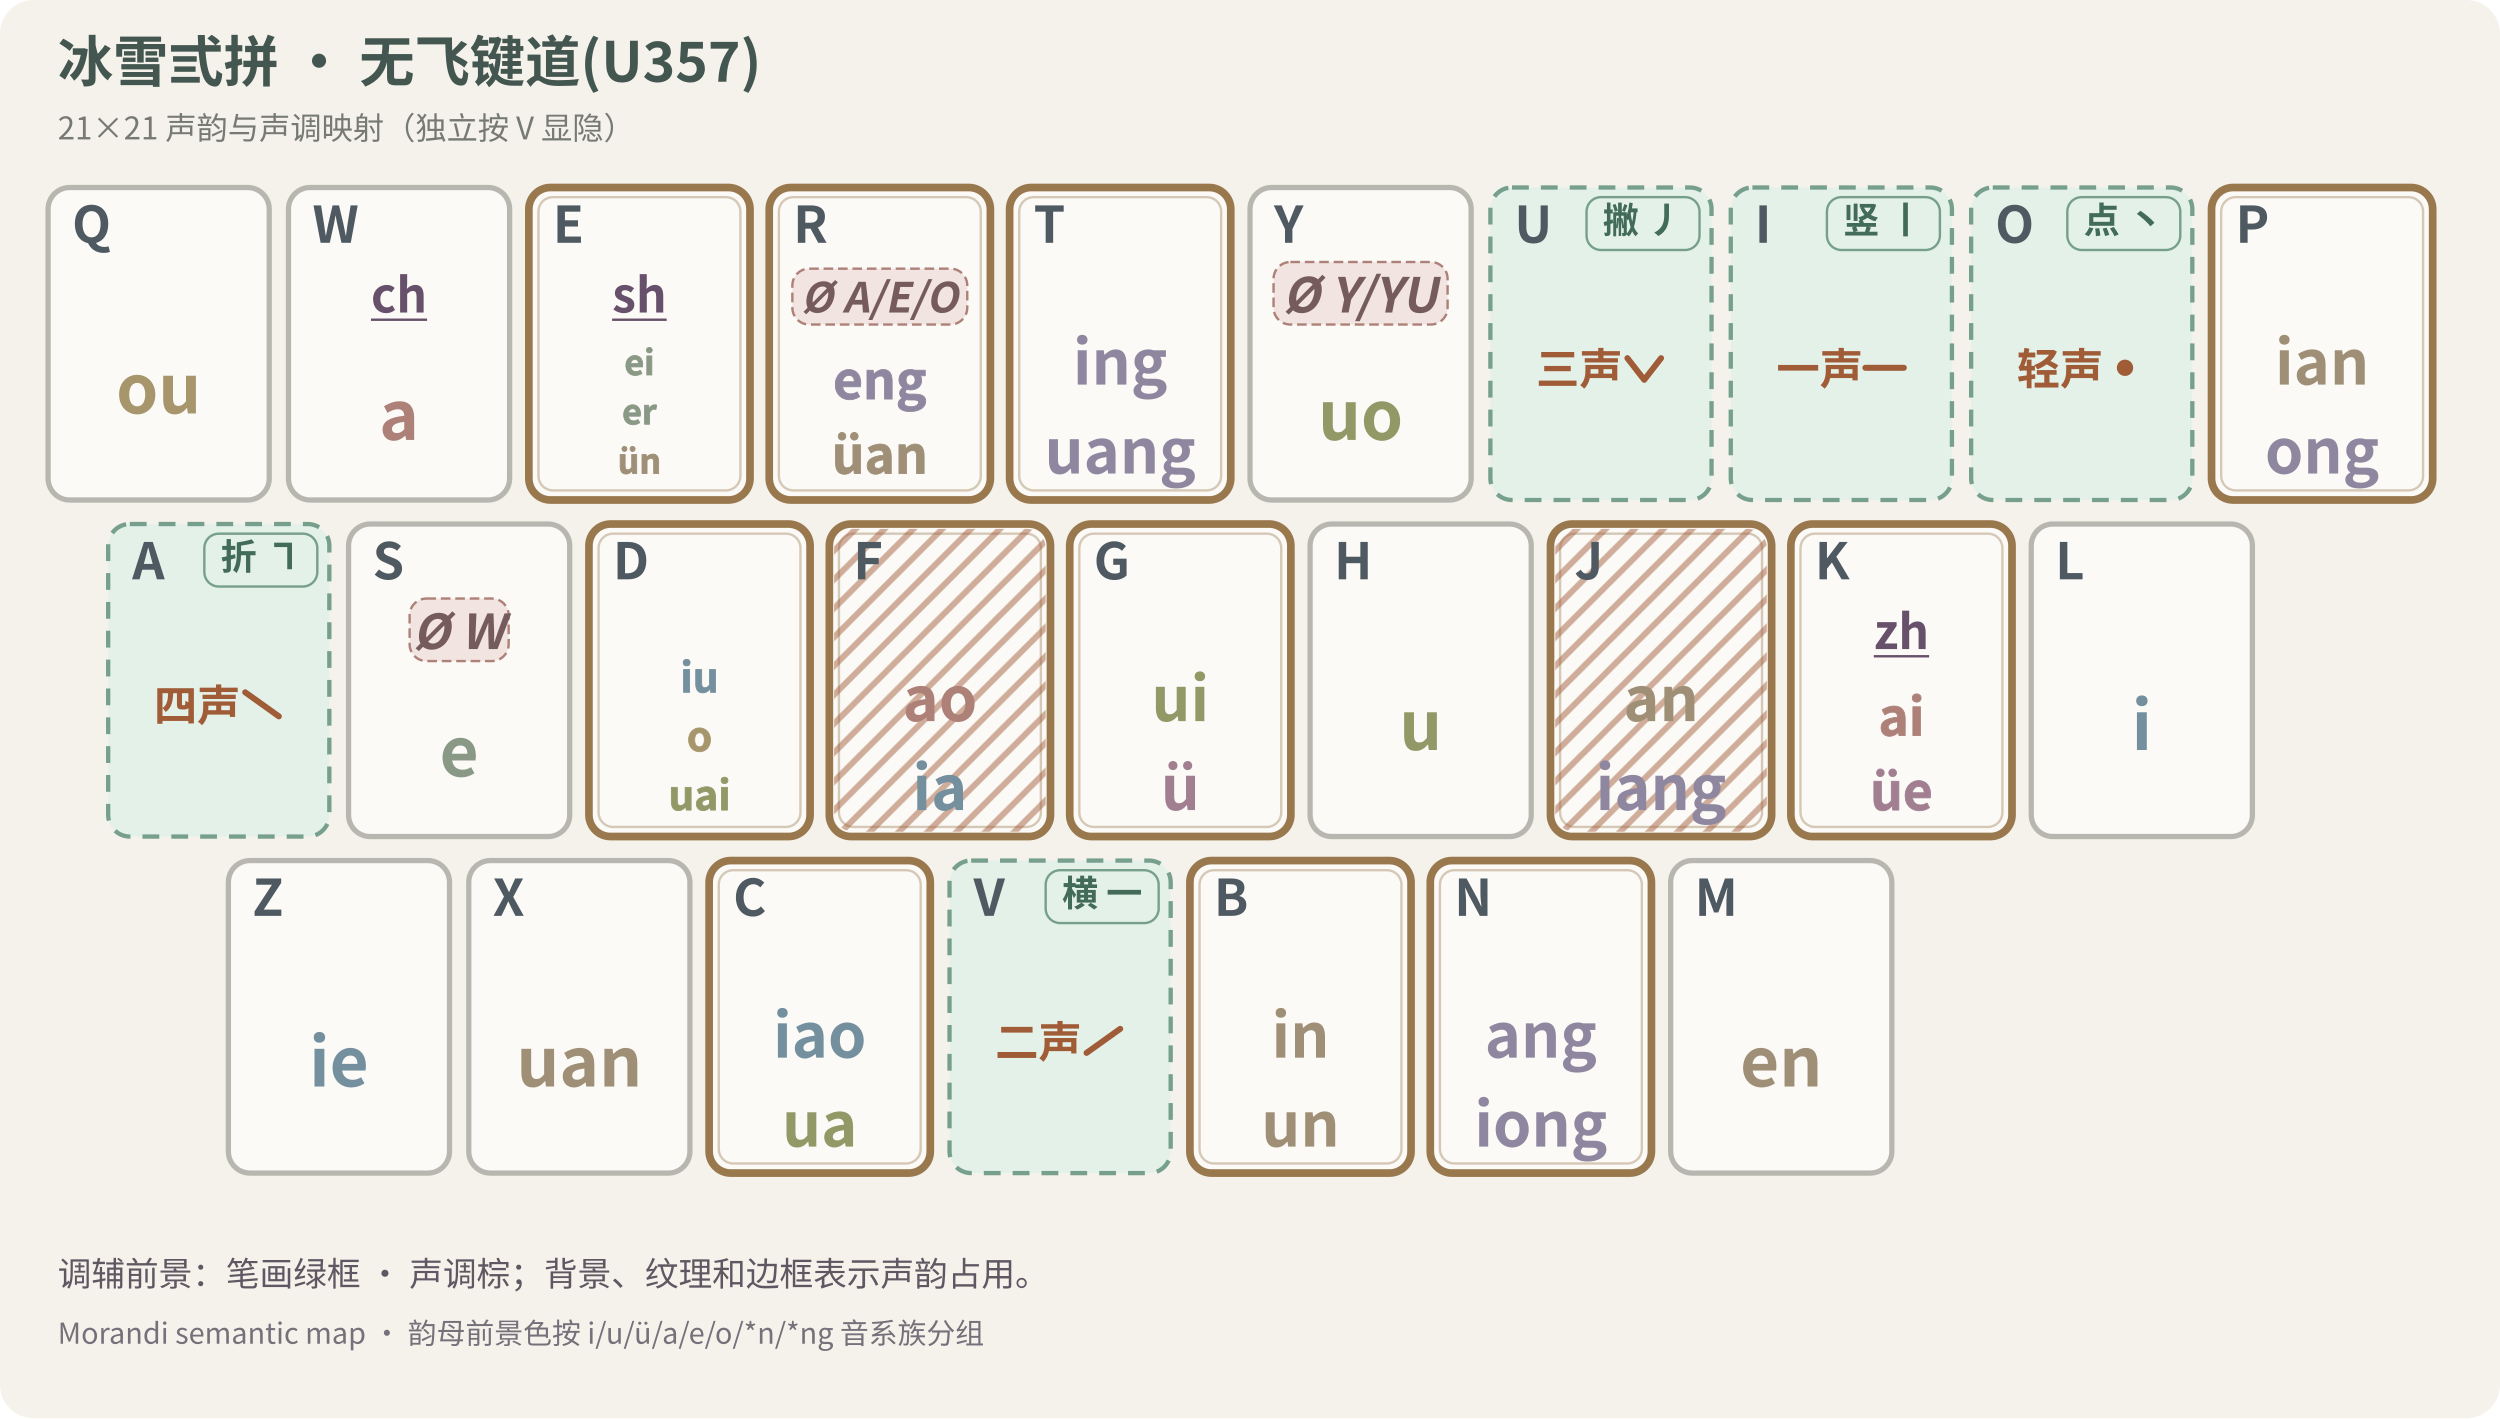
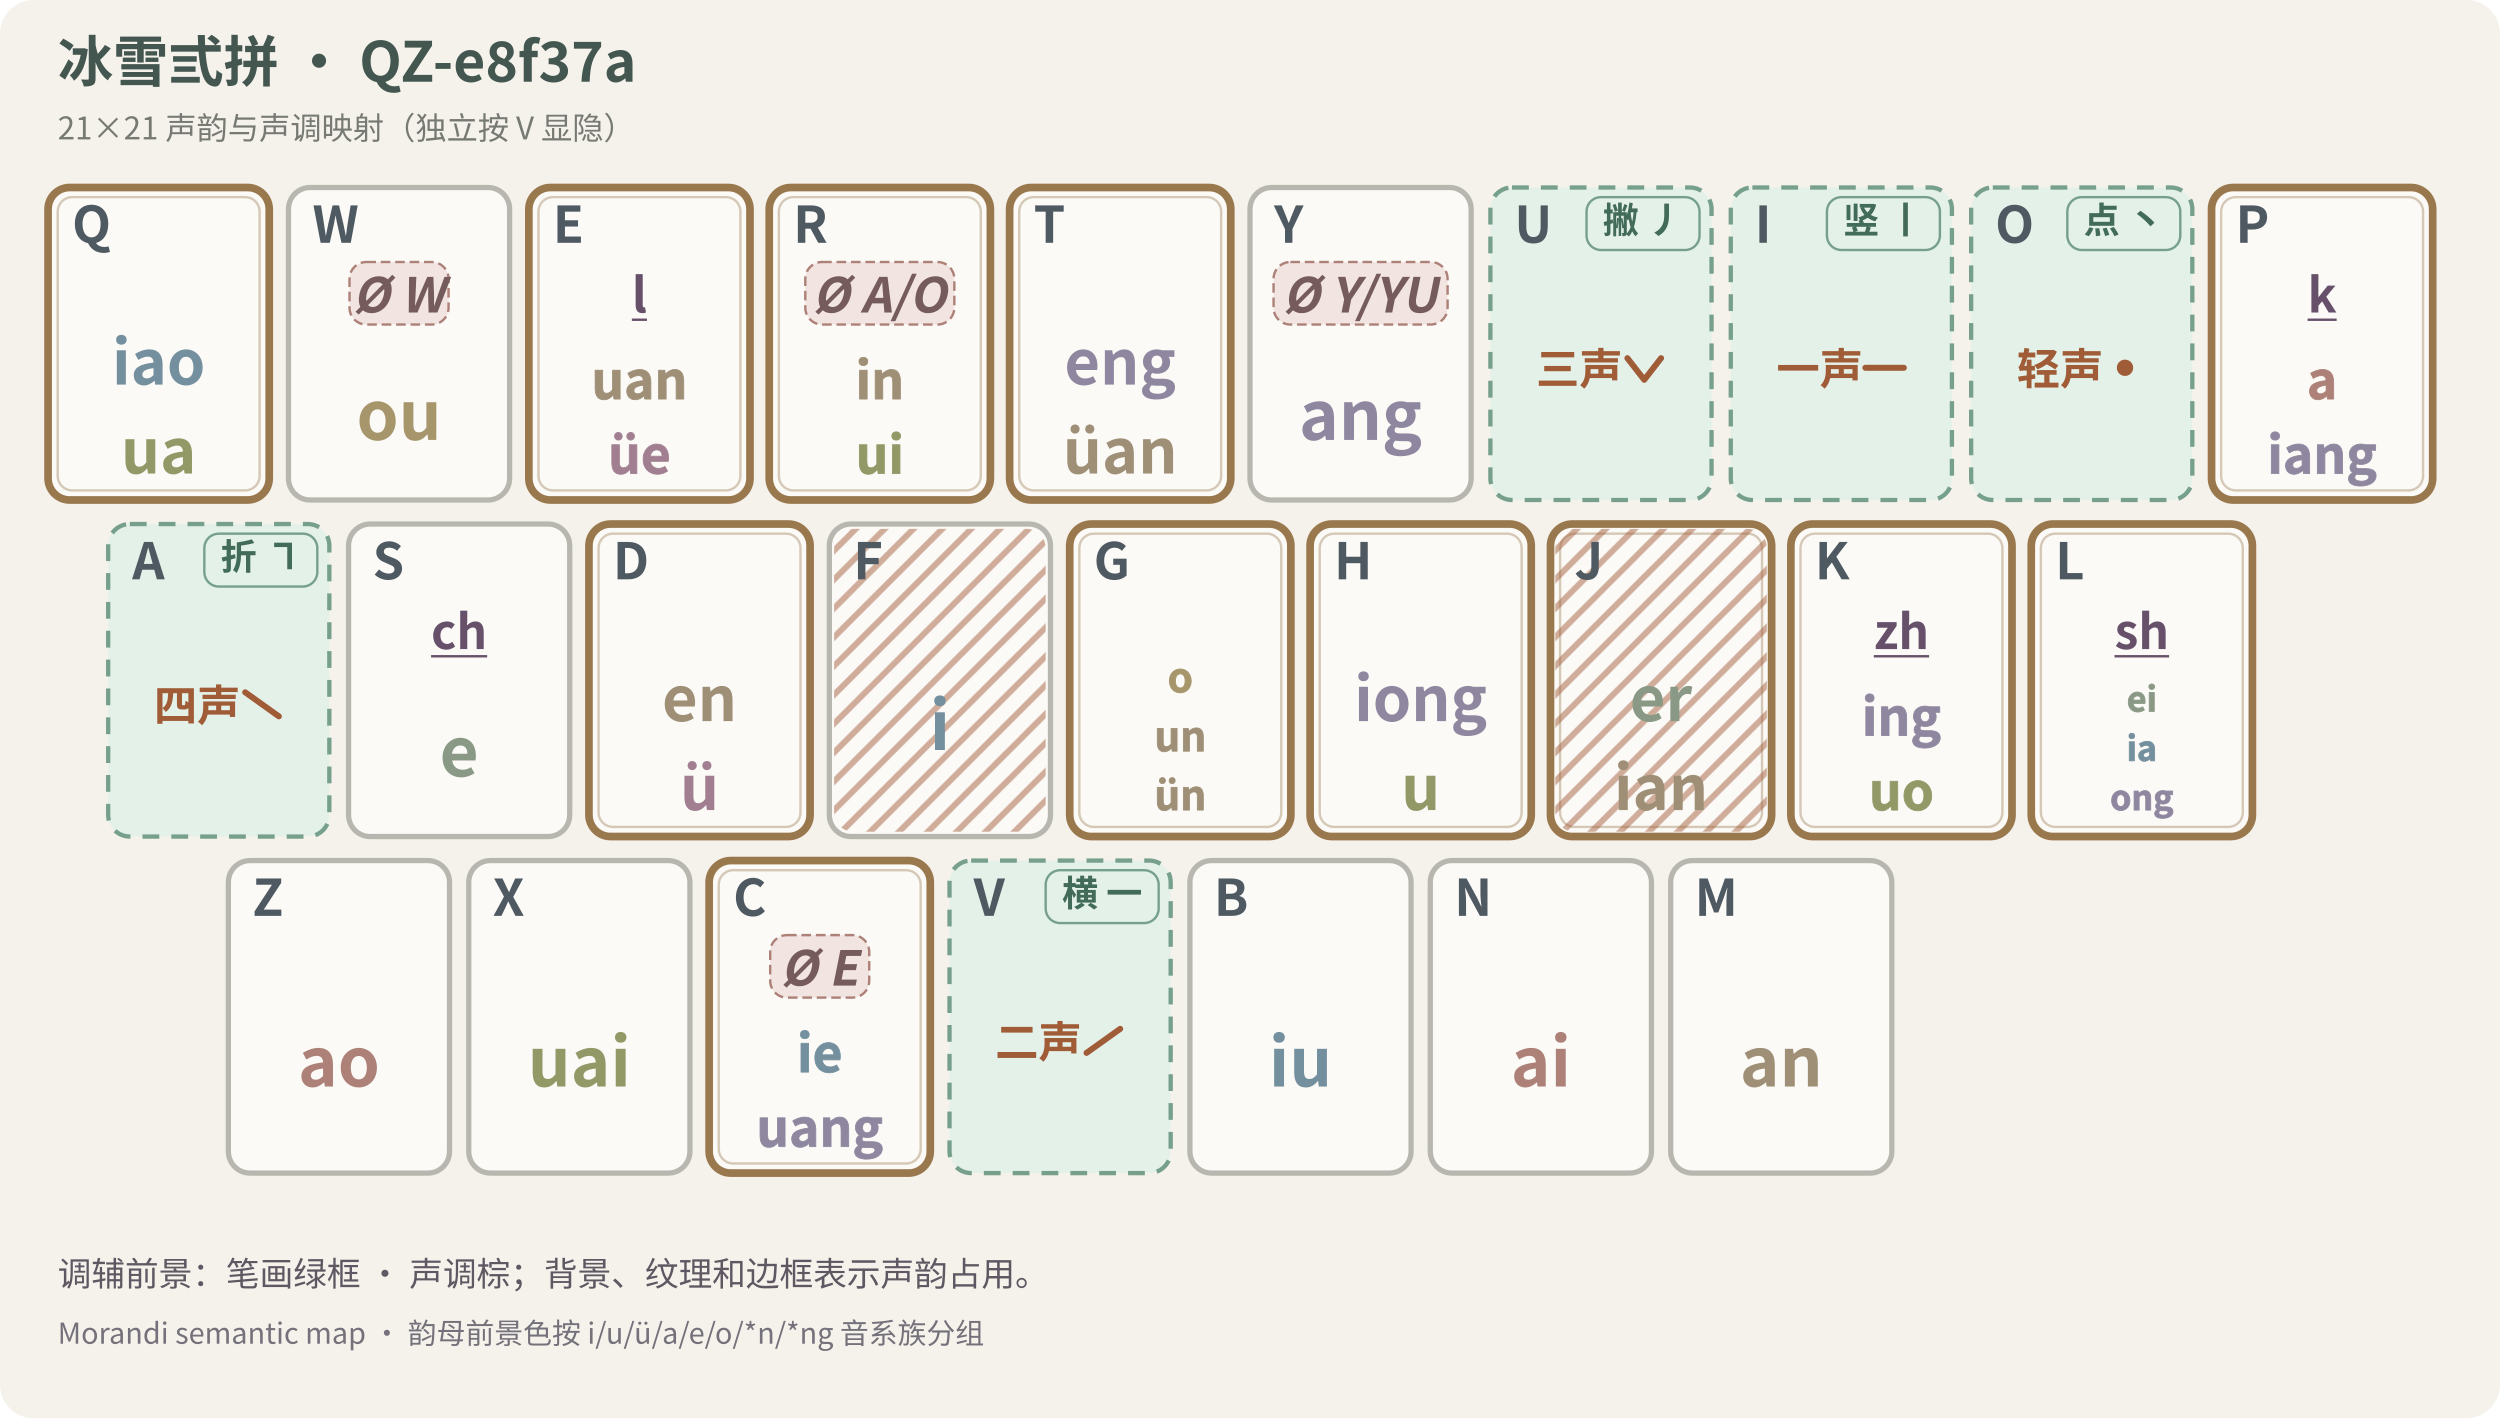
<svg xmlns="http://www.w3.org/2000/svg" class="keysvg nf4-keysvg" viewBox="0 0 1040 590" role="img" aria-labelledby="title desc">
  <defs>
    <pattern id="nf4-both" width="12" height="12" patternUnits="userSpaceOnUse">
      <rect width="12" height="12" fill="#fbfaf7" />
    </pattern>
    <pattern id="nf4-ionly" width="9" height="9" patternUnits="userSpaceOnUse">
      <rect width="9" height="9" fill="#e3eef4" />
      <path d="M2 0V9M7 0V9" stroke="#7399ad" stroke-opacity=".18" />
    </pattern>
    <pattern id="nf4-ronly" width="10" height="10" patternUnits="userSpaceOnUse">
      <rect width="10" height="10" fill="#f6ebd6" />
      <circle cx="3" cy="3" r="1.15" fill="#b39253" fill-opacity=".3" />
    </pattern>
    <pattern id="nf4-none" width="10" height="10" patternUnits="userSpaceOnUse">
      <rect width="10" height="10" fill="#eeece8" />
      <path d="M0 10L10 0" stroke="#aaa6a4" stroke-opacity=".14" />
    </pattern>
    <pattern id="nf4-multi" width="9" height="9" patternUnits="userSpaceOnUse">
      <rect width="9" height="9" fill="#f8efe2" />
      <path d="M-2 2L2-2M0 9L9 0M7 11L11 7" stroke="#9a784e" stroke-width="1.6" stroke-opacity=".27" />
    </pattern>
    <pattern id="nf4-anchor" width="12" height="12" patternUnits="userSpaceOnUse">
      <path d="M-3 3L3-3M0 12L12 0M9 15L15 9" stroke="#a05b37" stroke-width="2.5" stroke-opacity=".48" />
    </pattern>
  </defs>
  <rect width="1040" height="590" rx="14" fill="#f5f2ec" />
-   <text x="24" y="34" font-family="Microsoft YaHei UI, Noto Sans CJK SC, sans-serif" font-size="23" fill="#445650" text-anchor="start" font-weight="760">冰雪弎拼 · 无飞键道(U357)</text>
+   <text x="24" y="34" font-family="Microsoft YaHei UI, Noto Sans CJK SC, sans-serif" font-size="23" fill="#445650" text-anchor="start" font-weight="760">冰雪弎拼 · QZ-e8f37a</text>
  <text x="24" y="58" font-family="Microsoft YaHei UI, Noto Sans CJK SC, sans-serif" font-size="13" fill="#767a73" text-anchor="start" font-weight="500">21×21 声韵与声调映射（独立按 V 显隐）</text>
-   <g data-key="Q" data-role="sound">
+   <g data-key="Q" data-role="sound" data-multi="true">
    <clipPath id="snow_sanpin-clip-0-0">
      <rect x="23" y="81" width="86" height="124" rx="7" />
    </clipPath>
-     <rect x="20" y="78" width="92" height="130" rx="9" fill="#fbfaf7" stroke="#b8b7af" stroke-width="2.2" />
+     <rect x="20" y="78" width="92" height="130" rx="9" fill="#fbfaf7" stroke="#9a784e" stroke-width="3.2" />
+     <rect x="24" y="82" width="84" height="122" rx="6" fill="none" stroke="#9a784e" stroke-opacity=".38" />
    <g clip-path="url(#snow_sanpin-clip-0-0)">
      <text x="30" y="101" font-family="Microsoft YaHei UI, Noto Sans CJK SC, sans-serif" font-size="21" fill="#4f5962" text-anchor="start" font-weight="800" data-key-label="true">Q</text>
-       <text x="66" y="172" font-family="Microsoft YaHei UI, Noto Sans CJK SC, sans-serif" font-size="28" fill="#a7966c" text-anchor="middle" font-weight="600" data-final="ou">ou</text>
+       <text x="66" y="160" font-family="Microsoft YaHei UI, Noto Sans CJK SC, sans-serif" font-size="25.53" fill="#748f9e" text-anchor="middle" font-weight="600" data-final="iao">iao</text>
+       <text x="66" y="197" font-family="Microsoft YaHei UI, Noto Sans CJK SC, sans-serif" font-size="25.53" fill="#929967" text-anchor="middle" font-weight="600" data-final="ua">ua</text>
    </g>
  </g>
  <g data-key="W" data-role="sound">
    <clipPath id="snow_sanpin-clip-0-1">
      <rect x="123" y="81" width="86" height="124" rx="7" />
    </clipPath>
    <rect x="120" y="78" width="92" height="130" rx="9" fill="#fbfaf7" stroke="#b8b7af" stroke-width="2.2" />
    <g clip-path="url(#snow_sanpin-clip-0-1)">
      <text x="130" y="101" font-family="Microsoft YaHei UI, Noto Sans CJK SC, sans-serif" font-size="21" fill="#4f5962" text-anchor="start" font-weight="800" data-key-label="true">W</text>
-       <text x="166" y="130" text-anchor="middle" font-family="Microsoft YaHei UI, Noto Sans CJK SC, sans-serif" font-size="20" font-weight="700" text-decoration="underline" fill="#66506a">ch</text>
-       <text x="166" y="183" font-family="Microsoft YaHei UI, Noto Sans CJK SC, sans-serif" font-size="28" fill="#ad8178" text-anchor="middle" font-weight="600" data-final="a">a</text>
+       <rect x="145.4" y="109" width="41.2" height="26" rx="7" fill="#f1e4e1" stroke="#ad8178" stroke-dasharray="4 2" />
+       <text x="166" y="130" text-anchor="middle" font-family="Microsoft YaHei UI, Noto Sans CJK SC, sans-serif" font-size="20" font-weight="700" font-style="italic" fill="#765b5c">Ø W</text>
+       <text x="166" y="183" font-family="Microsoft YaHei UI, Noto Sans CJK SC, sans-serif" font-size="28" fill="#a7966c" text-anchor="middle" font-weight="600" data-final="ou">ou</text>
    </g>
  </g>
  <g data-key="E" data-role="sound" data-multi="true">
    <clipPath id="snow_sanpin-clip-0-2">
      <rect x="223" y="81" width="86" height="124" rx="7" />
    </clipPath>
    <rect x="220" y="78" width="92" height="130" rx="9" fill="#fbfaf7" stroke="#9a784e" stroke-width="3.2" />
    <rect x="224" y="82" width="84" height="122" rx="6" fill="none" stroke="#9a784e" stroke-opacity=".38" />
    <g clip-path="url(#snow_sanpin-clip-0-2)">
      <text x="230" y="101" font-family="Microsoft YaHei UI, Noto Sans CJK SC, sans-serif" font-size="21" fill="#4f5962" text-anchor="start" font-weight="800" data-key-label="true">E</text>
-       <text x="266" y="130" text-anchor="middle" font-family="Microsoft YaHei UI, Noto Sans CJK SC, sans-serif" font-size="20" font-weight="700" text-decoration="underline" fill="#66506a">sh</text>
-       <text x="266" y="156" font-family="Microsoft YaHei UI, Noto Sans CJK SC, sans-serif" font-size="14.145" fill="#899985" text-anchor="middle" font-weight="800" data-final="ei" paint-order="stroke" stroke="#899985" stroke-width="0.35" stroke-linejoin="round">ei</text>
-       <text x="266" y="176.5" font-family="Microsoft YaHei UI, Noto Sans CJK SC, sans-serif" font-size="14.145" fill="#899985" text-anchor="middle" font-weight="800" data-final="er" paint-order="stroke" stroke="#899985" stroke-width="0.35" stroke-linejoin="round">er</text>
-       <text x="266" y="197" font-family="Microsoft YaHei UI, Noto Sans CJK SC, sans-serif" font-size="14.145" fill="#9f8f76" text-anchor="middle" font-weight="800" data-final="vn" paint-order="stroke" stroke="#9f8f76" stroke-width="0.35" stroke-linejoin="round">ün</text>
+       <text x="266" y="130" text-anchor="middle" font-family="Microsoft YaHei UI, Noto Sans CJK SC, sans-serif" font-size="20" font-weight="700" text-decoration="underline" fill="#66506a">l</text>
+       <text x="266" y="166" font-family="Microsoft YaHei UI, Noto Sans CJK SC, sans-serif" font-size="21.39" fill="#9f8f76" text-anchor="middle" font-weight="800" data-final="uan" paint-order="stroke" stroke="#9f8f76" stroke-width="0.35" stroke-linejoin="round">uan</text>
+       <text x="266" y="197" font-family="Microsoft YaHei UI, Noto Sans CJK SC, sans-serif" font-size="21.39" fill="#a17f91" text-anchor="middle" font-weight="800" data-final="ve" paint-order="stroke" stroke="#a17f91" stroke-width="0.35" stroke-linejoin="round">üe</text>
    </g>
  </g>
  <g data-key="R" data-role="sound" data-multi="true">
    <clipPath id="snow_sanpin-clip-0-3">
      <rect x="323" y="81" width="86" height="124" rx="7" />
    </clipPath>
    <rect x="320" y="78" width="92" height="130" rx="9" fill="#fbfaf7" stroke="#9a784e" stroke-width="3.2" />
    <rect x="324" y="82" width="84" height="122" rx="6" fill="none" stroke="#9a784e" stroke-opacity=".38" />
    <g clip-path="url(#snow_sanpin-clip-0-3)">
      <text x="330" y="101" font-family="Microsoft YaHei UI, Noto Sans CJK SC, sans-serif" font-size="21" fill="#4f5962" text-anchor="start" font-weight="800" data-key-label="true">R</text>
-       <rect x="329.621" y="111.759" width="72.759" height="23.241" rx="7" fill="#f1e4e1" stroke="#ad8178" stroke-dasharray="4 2" />
-       <text x="366" y="130" text-anchor="middle" font-family="Microsoft YaHei UI, Noto Sans CJK SC, sans-serif" font-size="17.241" font-weight="700" font-style="italic" fill="#765b5c">Ø A/E/O</text>
-       <text x="366" y="166" font-family="Microsoft YaHei UI, Noto Sans CJK SC, sans-serif" font-size="21.39" fill="#8f879f" text-anchor="middle" font-weight="800" data-final="eng" paint-order="stroke" stroke="#8f879f" stroke-width="0.35" stroke-linejoin="round">eng</text>
-       <text x="366" y="197" font-family="Microsoft YaHei UI, Noto Sans CJK SC, sans-serif" font-size="21.39" fill="#9f8f76" text-anchor="middle" font-weight="800" data-final="van" paint-order="stroke" stroke="#9f8f76" stroke-width="0.35" stroke-linejoin="round">üan</text>
+       <rect x="335" y="109" width="62" height="26" rx="7" fill="#f1e4e1" stroke="#ad8178" stroke-dasharray="4 2" />
+       <text x="366" y="130" text-anchor="middle" font-family="Microsoft YaHei UI, Noto Sans CJK SC, sans-serif" font-size="20" font-weight="700" font-style="italic" fill="#765b5c">Ø A/O</text>
+       <text x="366" y="166" font-family="Microsoft YaHei UI, Noto Sans CJK SC, sans-serif" font-size="21.39" fill="#9f8f76" text-anchor="middle" font-weight="800" data-final="in" paint-order="stroke" stroke="#9f8f76" stroke-width="0.35" stroke-linejoin="round">in</text>
+       <text x="366" y="197" font-family="Microsoft YaHei UI, Noto Sans CJK SC, sans-serif" font-size="21.39" fill="#929967" text-anchor="middle" font-weight="800" data-final="ui" paint-order="stroke" stroke="#929967" stroke-width="0.35" stroke-linejoin="round">ui</text>
    </g>
  </g>
  <g data-key="T" data-role="sound" data-multi="true">
    <clipPath id="snow_sanpin-clip-0-4">
      <rect x="423" y="81" width="86" height="124" rx="7" />
    </clipPath>
    <rect x="420" y="78" width="92" height="130" rx="9" fill="#fbfaf7" stroke="#9a784e" stroke-width="3.2" />
    <rect x="424" y="82" width="84" height="122" rx="6" fill="none" stroke="#9a784e" stroke-opacity=".38" />
    <g clip-path="url(#snow_sanpin-clip-0-4)">
      <text x="430" y="101" font-family="Microsoft YaHei UI, Noto Sans CJK SC, sans-serif" font-size="21" fill="#4f5962" text-anchor="start" font-weight="800" data-key-label="true">T</text>
-       <text x="466" y="160" font-family="Microsoft YaHei UI, Noto Sans CJK SC, sans-serif" font-size="25.53" fill="#8f879f" text-anchor="middle" font-weight="600" data-final="ing">ing</text>
-       <text x="466" y="197" font-family="Microsoft YaHei UI, Noto Sans CJK SC, sans-serif" font-size="25.53" fill="#8f879f" text-anchor="middle" font-weight="600" data-final="uang">uang</text>
+       <text x="466" y="160" font-family="Microsoft YaHei UI, Noto Sans CJK SC, sans-serif" font-size="25.53" fill="#8f879f" text-anchor="middle" font-weight="600" data-final="eng">eng</text>
+       <text x="466" y="197" font-family="Microsoft YaHei UI, Noto Sans CJK SC, sans-serif" font-size="25.53" fill="#9f8f76" text-anchor="middle" font-weight="600" data-final="van">üan</text>
    </g>
  </g>
  <g data-key="Y" data-role="sound">
    <clipPath id="snow_sanpin-clip-0-5">
      <rect x="523" y="81" width="86" height="124" rx="7" />
    </clipPath>
    <rect x="520" y="78" width="92" height="130" rx="9" fill="#fbfaf7" stroke="#b8b7af" stroke-width="2.2" />
    <g clip-path="url(#snow_sanpin-clip-0-5)">
      <text x="530" y="101" font-family="Microsoft YaHei UI, Noto Sans CJK SC, sans-serif" font-size="21" fill="#4f5962" text-anchor="start" font-weight="800" data-key-label="true">Y</text>
      <rect x="529.8" y="109" width="72.4" height="26" rx="7" fill="#f1e4e1" stroke="#ad8178" stroke-dasharray="4 2" />
      <text x="566" y="130" text-anchor="middle" font-family="Microsoft YaHei UI, Noto Sans CJK SC, sans-serif" font-size="20" font-weight="700" font-style="italic" fill="#765b5c">Ø Y/YU</text>
-       <text x="566" y="183" font-family="Microsoft YaHei UI, Noto Sans CJK SC, sans-serif" font-size="28" fill="#929967" text-anchor="middle" font-weight="600" data-final="uo">uo</text>
+       <text x="566" y="183" font-family="Microsoft YaHei UI, Noto Sans CJK SC, sans-serif" font-size="28" fill="#8f879f" text-anchor="middle" font-weight="600" data-final="ang">ang</text>
    </g>
  </g>
  <g data-key="U" data-role="auxiliary-only">
    <clipPath id="snow_sanpin-clip-0-6">
      <rect x="623" y="81" width="86" height="124" rx="7" />
    </clipPath>
    <rect x="620" y="78" width="92" height="130" rx="9" fill="#e4f1e9" stroke="#77a08c" stroke-width="1.8" stroke-dasharray="7 5" />
    <g clip-path="url(#snow_sanpin-clip-0-6)">
      <text x="630" y="101" font-family="Microsoft YaHei UI, Noto Sans CJK SC, sans-serif" font-size="21" fill="#4f5962" text-anchor="start" font-weight="800" data-key-label="true">U</text>
      <g data-aux-badge="stroke">
        <rect x="660" y="82" width="47" height="22" rx="6" fill="#e4f1e9" stroke="#77a08c" />
        <text x="683.5" y="97" font-family="Microsoft YaHei UI, Noto Sans CJK SC, sans-serif" font-size="15" fill="#426b59" text-anchor="middle" font-weight="750" data-aux-kind="stroke">撇 丿</text>
      </g>
      <text x="657" y="160" font-family="LXGW WenKai GB, LXGW WenKai, Kaiti SC, STKaiti, KaiTi, AR PL KaitiM GB, serif" font-size="18" fill="#a05b37" text-anchor="middle" font-weight="800" data-aux-kind="tone">三声</text>
      <g transform="translate(684 153)" data-aux-mark="tone" data-tone-mark="ˇ" data-mark-x="684" data-mark-y="153" data-mark-size="18" fill="none" stroke="#a05b37" stroke-width="2.5" stroke-linecap="round" stroke-linejoin="round">
        <path d="M-7-4L0 5L7-4" />
      </g>
    </g>
  </g>
  <g data-key="I" data-role="auxiliary-only">
    <clipPath id="snow_sanpin-clip-0-7">
      <rect x="723" y="81" width="86" height="124" rx="7" />
    </clipPath>
    <rect x="720" y="78" width="92" height="130" rx="9" fill="#e4f1e9" stroke="#77a08c" stroke-width="1.8" stroke-dasharray="7 5" />
    <g clip-path="url(#snow_sanpin-clip-0-7)">
      <text x="730" y="101" font-family="Microsoft YaHei UI, Noto Sans CJK SC, sans-serif" font-size="21" fill="#4f5962" text-anchor="start" font-weight="800" data-key-label="true">I</text>
      <g data-aux-badge="stroke">
        <rect x="760" y="82" width="47" height="22" rx="6" fill="#e4f1e9" stroke="#77a08c" />
        <text x="783.5" y="97" font-family="Microsoft YaHei UI, Noto Sans CJK SC, sans-serif" font-size="15" fill="#426b59" text-anchor="middle" font-weight="750" data-aux-kind="stroke">竖 丨</text>
      </g>
      <text x="757" y="160" font-family="LXGW WenKai GB, LXGW WenKai, Kaiti SC, STKaiti, KaiTi, AR PL KaitiM GB, serif" font-size="18" fill="#a05b37" text-anchor="middle" font-weight="800" data-aux-kind="tone">一声</text>
      <g transform="translate(784 153)" data-aux-mark="tone" data-tone-mark="ˉ" data-mark-x="784" data-mark-y="153" data-mark-size="18" fill="none" stroke="#a05b37" stroke-width="2.5" stroke-linecap="round" stroke-linejoin="round">
        <path d="M-8 0H8" />
      </g>
    </g>
  </g>
  <g data-key="O" data-role="auxiliary-only">
    <clipPath id="snow_sanpin-clip-0-8">
      <rect x="823" y="81" width="86" height="124" rx="7" />
    </clipPath>
    <rect x="820" y="78" width="92" height="130" rx="9" fill="#e4f1e9" stroke="#77a08c" stroke-width="1.8" stroke-dasharray="7 5" />
    <g clip-path="url(#snow_sanpin-clip-0-8)">
      <text x="830" y="101" font-family="Microsoft YaHei UI, Noto Sans CJK SC, sans-serif" font-size="21" fill="#4f5962" text-anchor="start" font-weight="800" data-key-label="true">O</text>
      <g data-aux-badge="stroke">
        <rect x="860" y="82" width="47" height="22" rx="6" fill="#e4f1e9" stroke="#77a08c" />
        <text x="883.5" y="97" font-family="Microsoft YaHei UI, Noto Sans CJK SC, sans-serif" font-size="15" fill="#426b59" text-anchor="middle" font-weight="750" data-aux-kind="stroke">点 丶</text>
      </g>
      <text x="857" y="160" font-family="LXGW WenKai GB, LXGW WenKai, Kaiti SC, STKaiti, KaiTi, AR PL KaitiM GB, serif" font-size="18" fill="#a05b37" text-anchor="middle" font-weight="800" data-aux-kind="tone">轻声</text>
      <g transform="translate(884 153)" data-aux-mark="tone" data-tone-mark="·" data-mark-x="884" data-mark-y="153" data-mark-size="18" fill="none" stroke="#a05b37" stroke-width="2.5" stroke-linecap="round" stroke-linejoin="round">
        <circle cx="0" cy="0" r="3.4" fill="#a05b37" stroke="none" />
      </g>
    </g>
  </g>
  <g data-key="P" data-role="sound" data-multi="true">
    <clipPath id="snow_sanpin-clip-0-9">
      <rect x="923" y="81" width="86" height="124" rx="7" />
    </clipPath>
    <rect x="920" y="78" width="92" height="130" rx="9" fill="#fbfaf7" stroke="#9a784e" stroke-width="3.2" />
    <rect x="924" y="82" width="84" height="122" rx="6" fill="none" stroke="#9a784e" stroke-opacity=".38" />
    <g clip-path="url(#snow_sanpin-clip-0-9)">
      <text x="930" y="101" font-family="Microsoft YaHei UI, Noto Sans CJK SC, sans-serif" font-size="21" fill="#4f5962" text-anchor="start" font-weight="800" data-key-label="true">P</text>
-       <text x="966" y="160" font-family="Microsoft YaHei UI, Noto Sans CJK SC, sans-serif" font-size="25.53" fill="#9f8f76" text-anchor="middle" font-weight="600" data-final="ian">ian</text>
-       <text x="966" y="197" font-family="Microsoft YaHei UI, Noto Sans CJK SC, sans-serif" font-size="25.53" fill="#8f879f" text-anchor="middle" font-weight="600" data-final="ong">ong</text>
+       <text x="966" y="130" text-anchor="middle" font-family="Microsoft YaHei UI, Noto Sans CJK SC, sans-serif" font-size="20" font-weight="700" text-decoration="underline" fill="#66506a">k</text>
+       <text x="966" y="166" font-family="Microsoft YaHei UI, Noto Sans CJK SC, sans-serif" font-size="21.39" fill="#ad8178" text-anchor="middle" font-weight="800" data-final="a" paint-order="stroke" stroke="#ad8178" stroke-width="0.35" stroke-linejoin="round">a</text>
+       <text x="966" y="197" font-family="Microsoft YaHei UI, Noto Sans CJK SC, sans-serif" font-size="21.39" fill="#8f879f" text-anchor="middle" font-weight="800" data-final="iang" paint-order="stroke" stroke="#8f879f" stroke-width="0.35" stroke-linejoin="round">iang</text>
    </g>
  </g>
  <g data-key="A" data-role="auxiliary-only">
    <clipPath id="snow_sanpin-clip-1-0">
      <rect x="48" y="221" width="86" height="124" rx="7" />
    </clipPath>
    <rect x="45" y="218" width="92" height="130" rx="9" fill="#e4f1e9" stroke="#77a08c" stroke-width="1.8" stroke-dasharray="7 5" />
    <g clip-path="url(#snow_sanpin-clip-1-0)">
      <text x="55" y="241" font-family="Microsoft YaHei UI, Noto Sans CJK SC, sans-serif" font-size="21" fill="#4f5962" text-anchor="start" font-weight="800" data-key-label="true">A</text>
      <g data-aux-badge="stroke">
        <rect x="85" y="222" width="47" height="22" rx="6" fill="#e4f1e9" stroke="#77a08c" />
        <text x="108.5" y="237" font-family="Microsoft YaHei UI, Noto Sans CJK SC, sans-serif" font-size="15" fill="#426b59" text-anchor="middle" font-weight="750" data-aux-kind="stroke">折 ㇕</text>
      </g>
      <text x="82" y="300" font-family="LXGW WenKai GB, LXGW WenKai, Kaiti SC, STKaiti, KaiTi, AR PL KaitiM GB, serif" font-size="18" fill="#a05b37" text-anchor="middle" font-weight="800" data-aux-kind="tone">四声</text>
      <g transform="translate(109 293)" data-aux-mark="tone" data-tone-mark="ˋ" data-mark-x="109" data-mark-y="293" data-mark-size="18" fill="none" stroke="#a05b37" stroke-width="2.5" stroke-linecap="round" stroke-linejoin="round">
        <path d="M-7-5L7 5" />
      </g>
    </g>
  </g>
  <g data-key="S" data-role="sound">
    <clipPath id="snow_sanpin-clip-1-1">
      <rect x="148" y="221" width="86" height="124" rx="7" />
    </clipPath>
    <rect x="145" y="218" width="92" height="130" rx="9" fill="#fbfaf7" stroke="#b8b7af" stroke-width="2.2" />
    <g clip-path="url(#snow_sanpin-clip-1-1)">
      <text x="155" y="241" font-family="Microsoft YaHei UI, Noto Sans CJK SC, sans-serif" font-size="21" fill="#4f5962" text-anchor="start" font-weight="800" data-key-label="true">S</text>
-       <rect x="170.4" y="249" width="41.2" height="26" rx="7" fill="#f1e4e1" stroke="#ad8178" stroke-dasharray="4 2" />
-       <text x="191" y="270" text-anchor="middle" font-family="Microsoft YaHei UI, Noto Sans CJK SC, sans-serif" font-size="20" font-weight="700" font-style="italic" fill="#765b5c">Ø W</text>
+       <text x="191" y="270" text-anchor="middle" font-family="Microsoft YaHei UI, Noto Sans CJK SC, sans-serif" font-size="20" font-weight="700" text-decoration="underline" fill="#66506a">ch</text>
      <text x="191" y="323" font-family="Microsoft YaHei UI, Noto Sans CJK SC, sans-serif" font-size="28" fill="#899985" text-anchor="middle" font-weight="600" data-final="e">e</text>
    </g>
  </g>
  <g data-key="D" data-role="sound" data-multi="true">
    <clipPath id="snow_sanpin-clip-1-2">
      <rect x="248" y="221" width="86" height="124" rx="7" />
    </clipPath>
    <rect x="245" y="218" width="92" height="130" rx="9" fill="#fbfaf7" stroke="#9a784e" stroke-width="3.2" />
    <rect x="249" y="222" width="84" height="122" rx="6" fill="none" stroke="#9a784e" stroke-opacity=".38" />
    <g clip-path="url(#snow_sanpin-clip-1-2)">
      <text x="255" y="241" font-family="Microsoft YaHei UI, Noto Sans CJK SC, sans-serif" font-size="21" fill="#4f5962" text-anchor="start" font-weight="800" data-key-label="true">D</text>
-       <text x="291" y="288" font-family="Microsoft YaHei UI, Noto Sans CJK SC, sans-serif" font-size="16.905" fill="#748f9e" text-anchor="middle" font-weight="800" data-final="iu" paint-order="stroke" stroke="#748f9e" stroke-width="0.35" stroke-linejoin="round">iu</text>
-       <text x="291" y="312.5" font-family="Microsoft YaHei UI, Noto Sans CJK SC, sans-serif" font-size="16.905" fill="#a7966c" text-anchor="middle" font-weight="800" data-final="o" paint-order="stroke" stroke="#a7966c" stroke-width="0.35" stroke-linejoin="round">o</text>
-       <text x="291" y="337" font-family="Microsoft YaHei UI, Noto Sans CJK SC, sans-serif" font-size="16.905" fill="#929967" text-anchor="middle" font-weight="800" data-final="uai" paint-order="stroke" stroke="#929967" stroke-width="0.35" stroke-linejoin="round">uai</text>
-     </g>
-   </g>
-   <g data-key="F" data-role="sound" data-multi="true">
+       <text x="291" y="300" font-family="Microsoft YaHei UI, Noto Sans CJK SC, sans-serif" font-size="25.53" fill="#9f8f76" text-anchor="middle" font-weight="600" data-final="en">en</text>
+       <text x="291" y="337" font-family="Microsoft YaHei UI, Noto Sans CJK SC, sans-serif" font-size="25.53" fill="#a17f91" text-anchor="middle" font-weight="600" data-final="v">ü</text>
+     </g>
+   </g>
+   <g data-key="F" data-role="sound">
    <clipPath id="snow_sanpin-clip-1-3">
      <rect x="348" y="221" width="86" height="124" rx="7" />
    </clipPath>
-     <rect x="345" y="218" width="92" height="130" rx="9" fill="#fbfaf7" stroke="#9a784e" stroke-width="3.2" />
-     <rect x="349" y="222" width="84" height="122" rx="6" fill="none" stroke="#9a784e" stroke-opacity=".38" />
+     <rect x="345" y="218" width="92" height="130" rx="9" fill="#fbfaf7" stroke="#b8b7af" stroke-width="2.2" />
    <rect x="347" y="220" width="88" height="126" rx="8" fill="url(#nf4-anchor)" pointer-events="none" />
    <g clip-path="url(#snow_sanpin-clip-1-3)">
      <text x="355" y="241" font-family="Microsoft YaHei UI, Noto Sans CJK SC, sans-serif" font-size="21" fill="#4f5962" text-anchor="start" font-weight="800" data-key-label="true">F</text>
-       <text x="391" y="300" font-family="Microsoft YaHei UI, Noto Sans CJK SC, sans-serif" font-size="25.53" fill="#ad8178" text-anchor="middle" font-weight="600" data-final="ao">ao</text>
-       <text x="391" y="337" font-family="Microsoft YaHei UI, Noto Sans CJK SC, sans-serif" font-size="25.53" fill="#748f9e" text-anchor="middle" font-weight="600" data-final="ia">ia</text>
+       <text x="391" y="312" font-family="Microsoft YaHei UI, Noto Sans CJK SC, sans-serif" font-size="28" fill="#748f9e" text-anchor="middle" font-weight="600" data-final="i">i</text>
    </g>
  </g>
  <g data-key="G" data-role="sound" data-multi="true">
    <clipPath id="snow_sanpin-clip-1-4">
      <rect x="448" y="221" width="86" height="124" rx="7" />
    </clipPath>
    <rect x="445" y="218" width="92" height="130" rx="9" fill="#fbfaf7" stroke="#9a784e" stroke-width="3.2" />
    <rect x="449" y="222" width="84" height="122" rx="6" fill="none" stroke="#9a784e" stroke-opacity=".38" />
    <g clip-path="url(#snow_sanpin-clip-1-4)">
      <text x="455" y="241" font-family="Microsoft YaHei UI, Noto Sans CJK SC, sans-serif" font-size="21" fill="#4f5962" text-anchor="start" font-weight="800" data-key-label="true">G</text>
-       <text x="491" y="300" font-family="Microsoft YaHei UI, Noto Sans CJK SC, sans-serif" font-size="25.53" fill="#929967" text-anchor="middle" font-weight="600" data-final="ui">ui</text>
-       <text x="491" y="337" font-family="Microsoft YaHei UI, Noto Sans CJK SC, sans-serif" font-size="25.53" fill="#a17f91" text-anchor="middle" font-weight="600" data-final="v">ü</text>
-     </g>
-   </g>
-   <g data-key="H" data-role="sound">
+       <text x="491" y="288" font-family="Microsoft YaHei UI, Noto Sans CJK SC, sans-serif" font-size="16.905" fill="#a7966c" text-anchor="middle" font-weight="800" data-final="o" paint-order="stroke" stroke="#a7966c" stroke-width="0.35" stroke-linejoin="round">o</text>
+       <text x="491" y="312.5" font-family="Microsoft YaHei UI, Noto Sans CJK SC, sans-serif" font-size="16.905" fill="#9f8f76" text-anchor="middle" font-weight="800" data-final="un" paint-order="stroke" stroke="#9f8f76" stroke-width="0.35" stroke-linejoin="round">un</text>
+       <text x="491" y="337" font-family="Microsoft YaHei UI, Noto Sans CJK SC, sans-serif" font-size="16.905" fill="#9f8f76" text-anchor="middle" font-weight="800" data-final="vn" paint-order="stroke" stroke="#9f8f76" stroke-width="0.35" stroke-linejoin="round">ün</text>
+     </g>
+   </g>
+   <g data-key="H" data-role="sound" data-multi="true">
    <clipPath id="snow_sanpin-clip-1-5">
      <rect x="548" y="221" width="86" height="124" rx="7" />
    </clipPath>
-     <rect x="545" y="218" width="92" height="130" rx="9" fill="#fbfaf7" stroke="#b8b7af" stroke-width="2.2" />
+     <rect x="545" y="218" width="92" height="130" rx="9" fill="#fbfaf7" stroke="#9a784e" stroke-width="3.2" />
+     <rect x="549" y="222" width="84" height="122" rx="6" fill="none" stroke="#9a784e" stroke-opacity=".38" />
    <g clip-path="url(#snow_sanpin-clip-1-5)">
      <text x="555" y="241" font-family="Microsoft YaHei UI, Noto Sans CJK SC, sans-serif" font-size="21" fill="#4f5962" text-anchor="start" font-weight="800" data-key-label="true">H</text>
-       <text x="591" y="312" font-family="Microsoft YaHei UI, Noto Sans CJK SC, sans-serif" font-size="28" fill="#929967" text-anchor="middle" font-weight="600" data-final="u">u</text>
+       <text x="591" y="300" font-family="Microsoft YaHei UI, Noto Sans CJK SC, sans-serif" font-size="25.53" fill="#8f879f" text-anchor="middle" font-weight="600" data-final="iong">iong</text>
+       <text x="591" y="337" font-family="Microsoft YaHei UI, Noto Sans CJK SC, sans-serif" font-size="25.53" fill="#929967" text-anchor="middle" font-weight="600" data-final="u">u</text>
    </g>
  </g>
  <g data-key="J" data-role="sound" data-multi="true">
    <clipPath id="snow_sanpin-clip-1-6">
      <rect x="648" y="221" width="86" height="124" rx="7" />
    </clipPath>
    <rect x="645" y="218" width="92" height="130" rx="9" fill="#fbfaf7" stroke="#9a784e" stroke-width="3.2" />
    <rect x="649" y="222" width="84" height="122" rx="6" fill="none" stroke="#9a784e" stroke-opacity=".38" />
    <rect x="647" y="220" width="88" height="126" rx="8" fill="url(#nf4-anchor)" pointer-events="none" />
    <g clip-path="url(#snow_sanpin-clip-1-6)">
      <text x="655" y="241" font-family="Microsoft YaHei UI, Noto Sans CJK SC, sans-serif" font-size="21" fill="#4f5962" text-anchor="start" font-weight="800" data-key-label="true">J</text>
-       <text x="691" y="300" font-family="Microsoft YaHei UI, Noto Sans CJK SC, sans-serif" font-size="25.53" fill="#9f8f76" text-anchor="middle" font-weight="600" data-final="an">an</text>
-       <text x="691" y="337" font-family="Microsoft YaHei UI, Noto Sans CJK SC, sans-serif" font-size="25.53" fill="#8f879f" text-anchor="middle" font-weight="600" data-final="iang">iang</text>
+       <text x="691" y="300" font-family="Microsoft YaHei UI, Noto Sans CJK SC, sans-serif" font-size="25.53" fill="#899985" text-anchor="middle" font-weight="600" data-final="er">er</text>
+       <text x="691" y="337" font-family="Microsoft YaHei UI, Noto Sans CJK SC, sans-serif" font-size="25.53" fill="#9f8f76" text-anchor="middle" font-weight="600" data-final="ian">ian</text>
    </g>
  </g>
  <g data-key="K" data-role="sound" data-multi="true">
    <clipPath id="snow_sanpin-clip-1-7">
      <rect x="748" y="221" width="86" height="124" rx="7" />
    </clipPath>
    <rect x="745" y="218" width="92" height="130" rx="9" fill="#fbfaf7" stroke="#9a784e" stroke-width="3.2" />
    <rect x="749" y="222" width="84" height="122" rx="6" fill="none" stroke="#9a784e" stroke-opacity=".38" />
    <g clip-path="url(#snow_sanpin-clip-1-7)">
      <text x="755" y="241" font-family="Microsoft YaHei UI, Noto Sans CJK SC, sans-serif" font-size="21" fill="#4f5962" text-anchor="start" font-weight="800" data-key-label="true">K</text>
      <text x="791" y="270" text-anchor="middle" font-family="Microsoft YaHei UI, Noto Sans CJK SC, sans-serif" font-size="20" font-weight="700" text-decoration="underline" fill="#66506a">zh</text>
-       <text x="791" y="306" font-family="Microsoft YaHei UI, Noto Sans CJK SC, sans-serif" font-size="21.39" fill="#ad8178" text-anchor="middle" font-weight="800" data-final="ai" paint-order="stroke" stroke="#ad8178" stroke-width="0.35" stroke-linejoin="round">ai</text>
-       <text x="791" y="337" font-family="Microsoft YaHei UI, Noto Sans CJK SC, sans-serif" font-size="21.39" fill="#a17f91" text-anchor="middle" font-weight="800" data-final="ve" paint-order="stroke" stroke="#a17f91" stroke-width="0.35" stroke-linejoin="round">üe</text>
-     </g>
-   </g>
-   <g data-key="L" data-role="sound">
+       <text x="791" y="306" font-family="Microsoft YaHei UI, Noto Sans CJK SC, sans-serif" font-size="21.39" fill="#8f879f" text-anchor="middle" font-weight="800" data-final="ing" paint-order="stroke" stroke="#8f879f" stroke-width="0.35" stroke-linejoin="round">ing</text>
+       <text x="791" y="337" font-family="Microsoft YaHei UI, Noto Sans CJK SC, sans-serif" font-size="21.39" fill="#929967" text-anchor="middle" font-weight="800" data-final="uo" paint-order="stroke" stroke="#929967" stroke-width="0.35" stroke-linejoin="round">uo</text>
+     </g>
+   </g>
+   <g data-key="L" data-role="sound" data-multi="true">
    <clipPath id="snow_sanpin-clip-1-8">
      <rect x="848" y="221" width="86" height="124" rx="7" />
    </clipPath>
-     <rect x="845" y="218" width="92" height="130" rx="9" fill="#fbfaf7" stroke="#b8b7af" stroke-width="2.2" />
+     <rect x="845" y="218" width="92" height="130" rx="9" fill="#fbfaf7" stroke="#9a784e" stroke-width="3.2" />
+     <rect x="849" y="222" width="84" height="122" rx="6" fill="none" stroke="#9a784e" stroke-opacity=".38" />
    <g clip-path="url(#snow_sanpin-clip-1-8)">
      <text x="855" y="241" font-family="Microsoft YaHei UI, Noto Sans CJK SC, sans-serif" font-size="21" fill="#4f5962" text-anchor="start" font-weight="800" data-key-label="true">L</text>
-       <text x="891" y="312" font-family="Microsoft YaHei UI, Noto Sans CJK SC, sans-serif" font-size="28" fill="#748f9e" text-anchor="middle" font-weight="600" data-final="i">i</text>
+       <text x="891" y="270" text-anchor="middle" font-family="Microsoft YaHei UI, Noto Sans CJK SC, sans-serif" font-size="20" font-weight="700" text-decoration="underline" fill="#66506a">sh</text>
+       <text x="891" y="296" font-family="Microsoft YaHei UI, Noto Sans CJK SC, sans-serif" font-size="14.145" fill="#899985" text-anchor="middle" font-weight="800" data-final="ei" paint-order="stroke" stroke="#899985" stroke-width="0.35" stroke-linejoin="round">ei</text>
+       <text x="891" y="316.5" font-family="Microsoft YaHei UI, Noto Sans CJK SC, sans-serif" font-size="14.145" fill="#748f9e" text-anchor="middle" font-weight="800" data-final="ia" paint-order="stroke" stroke="#748f9e" stroke-width="0.35" stroke-linejoin="round">ia</text>
+       <text x="891" y="337" font-family="Microsoft YaHei UI, Noto Sans CJK SC, sans-serif" font-size="14.145" fill="#8f879f" text-anchor="middle" font-weight="800" data-final="ong" paint-order="stroke" stroke="#8f879f" stroke-width="0.35" stroke-linejoin="round">ong</text>
    </g>
  </g>
  <g data-key="Z" data-role="sound">
    <clipPath id="snow_sanpin-clip-2-0">
      <rect x="98" y="361" width="86" height="124" rx="7" />
    </clipPath>
    <rect x="95" y="358" width="92" height="130" rx="9" fill="#fbfaf7" stroke="#b8b7af" stroke-width="2.2" />
    <g clip-path="url(#snow_sanpin-clip-2-0)">
      <text x="105" y="381" font-family="Microsoft YaHei UI, Noto Sans CJK SC, sans-serif" font-size="21" fill="#4f5962" text-anchor="start" font-weight="800" data-key-label="true">Z</text>
-       <text x="141" y="452" font-family="Microsoft YaHei UI, Noto Sans CJK SC, sans-serif" font-size="28" fill="#748f9e" text-anchor="middle" font-weight="600" data-final="ie">ie</text>
+       <text x="141" y="452" font-family="Microsoft YaHei UI, Noto Sans CJK SC, sans-serif" font-size="28" fill="#ad8178" text-anchor="middle" font-weight="600" data-final="ao">ao</text>
    </g>
  </g>
  <g data-key="X" data-role="sound">
    <clipPath id="snow_sanpin-clip-2-1">
      <rect x="198" y="361" width="86" height="124" rx="7" />
    </clipPath>
    <rect x="195" y="358" width="92" height="130" rx="9" fill="#fbfaf7" stroke="#b8b7af" stroke-width="2.2" />
    <g clip-path="url(#snow_sanpin-clip-2-1)">
      <text x="205" y="381" font-family="Microsoft YaHei UI, Noto Sans CJK SC, sans-serif" font-size="21" fill="#4f5962" text-anchor="start" font-weight="800" data-key-label="true">X</text>
-       <text x="241" y="452" font-family="Microsoft YaHei UI, Noto Sans CJK SC, sans-serif" font-size="28" fill="#9f8f76" text-anchor="middle" font-weight="600" data-final="uan">uan</text>
+       <text x="241" y="452" font-family="Microsoft YaHei UI, Noto Sans CJK SC, sans-serif" font-size="28" fill="#929967" text-anchor="middle" font-weight="600" data-final="uai">uai</text>
    </g>
  </g>
  <g data-key="C" data-role="sound" data-multi="true">
    <clipPath id="snow_sanpin-clip-2-2">
      <rect x="298" y="361" width="86" height="124" rx="7" />
    </clipPath>
    <rect x="295" y="358" width="92" height="130" rx="9" fill="#fbfaf7" stroke="#9a784e" stroke-width="3.2" />
    <rect x="299" y="362" width="84" height="122" rx="6" fill="none" stroke="#9a784e" stroke-opacity=".38" />
    <g clip-path="url(#snow_sanpin-clip-2-2)">
      <text x="305" y="381" font-family="Microsoft YaHei UI, Noto Sans CJK SC, sans-serif" font-size="21" fill="#4f5962" text-anchor="start" font-weight="800" data-key-label="true">C</text>
-       <text x="341" y="440" font-family="Microsoft YaHei UI, Noto Sans CJK SC, sans-serif" font-size="25.53" fill="#748f9e" text-anchor="middle" font-weight="600" data-final="iao">iao</text>
-       <text x="341" y="477" font-family="Microsoft YaHei UI, Noto Sans CJK SC, sans-serif" font-size="25.53" fill="#929967" text-anchor="middle" font-weight="600" data-final="ua">ua</text>
+       <rect x="320.4" y="389" width="41.2" height="26" rx="7" fill="#f1e4e1" stroke="#ad8178" stroke-dasharray="4 2" />
+       <text x="341" y="410" text-anchor="middle" font-family="Microsoft YaHei UI, Noto Sans CJK SC, sans-serif" font-size="20" font-weight="700" font-style="italic" fill="#765b5c">Ø E</text>
+       <text x="341" y="446" font-family="Microsoft YaHei UI, Noto Sans CJK SC, sans-serif" font-size="21.39" fill="#748f9e" text-anchor="middle" font-weight="800" data-final="ie" paint-order="stroke" stroke="#748f9e" stroke-width="0.35" stroke-linejoin="round">ie</text>
+       <text x="341" y="477" font-family="Microsoft YaHei UI, Noto Sans CJK SC, sans-serif" font-size="21.39" fill="#8f879f" text-anchor="middle" font-weight="800" data-final="uang" paint-order="stroke" stroke="#8f879f" stroke-width="0.35" stroke-linejoin="round">uang</text>
    </g>
  </g>
  <g data-key="V" data-role="auxiliary-only">
    <clipPath id="snow_sanpin-clip-2-3">
      <rect x="398" y="361" width="86" height="124" rx="7" />
    </clipPath>
    <rect x="395" y="358" width="92" height="130" rx="9" fill="#e4f1e9" stroke="#77a08c" stroke-width="1.8" stroke-dasharray="7 5" />
    <g clip-path="url(#snow_sanpin-clip-2-3)">
      <text x="405" y="381" font-family="Microsoft YaHei UI, Noto Sans CJK SC, sans-serif" font-size="21" fill="#4f5962" text-anchor="start" font-weight="800" data-key-label="true">V</text>
      <g data-aux-badge="stroke">
        <rect x="435" y="362" width="47" height="22" rx="6" fill="#e4f1e9" stroke="#77a08c" />
        <text x="458.5" y="377" font-family="Microsoft YaHei UI, Noto Sans CJK SC, sans-serif" font-size="15" fill="#426b59" text-anchor="middle" font-weight="750" data-aux-kind="stroke">横 一</text>
      </g>
      <text x="432" y="440" font-family="LXGW WenKai GB, LXGW WenKai, Kaiti SC, STKaiti, KaiTi, AR PL KaitiM GB, serif" font-size="18" fill="#a05b37" text-anchor="middle" font-weight="800" data-aux-kind="tone">二声</text>
      <g transform="translate(459 433)" data-aux-mark="tone" data-tone-mark="ˊ" data-mark-x="459" data-mark-y="433" data-mark-size="18" fill="none" stroke="#a05b37" stroke-width="2.5" stroke-linecap="round" stroke-linejoin="round">
        <path d="M-7 5L7-5" />
      </g>
    </g>
  </g>
-   <g data-key="B" data-role="sound" data-multi="true">
+   <g data-key="B" data-role="sound">
    <clipPath id="snow_sanpin-clip-2-4">
      <rect x="498" y="361" width="86" height="124" rx="7" />
    </clipPath>
-     <rect x="495" y="358" width="92" height="130" rx="9" fill="#fbfaf7" stroke="#9a784e" stroke-width="3.2" />
-     <rect x="499" y="362" width="84" height="122" rx="6" fill="none" stroke="#9a784e" stroke-opacity=".38" />
+     <rect x="495" y="358" width="92" height="130" rx="9" fill="#fbfaf7" stroke="#b8b7af" stroke-width="2.2" />
    <g clip-path="url(#snow_sanpin-clip-2-4)">
      <text x="505" y="381" font-family="Microsoft YaHei UI, Noto Sans CJK SC, sans-serif" font-size="21" fill="#4f5962" text-anchor="start" font-weight="800" data-key-label="true">B</text>
-       <text x="541" y="440" font-family="Microsoft YaHei UI, Noto Sans CJK SC, sans-serif" font-size="25.53" fill="#9f8f76" text-anchor="middle" font-weight="600" data-final="in">in</text>
-       <text x="541" y="477" font-family="Microsoft YaHei UI, Noto Sans CJK SC, sans-serif" font-size="25.53" fill="#9f8f76" text-anchor="middle" font-weight="600" data-final="un">un</text>
-     </g>
-   </g>
-   <g data-key="N" data-role="sound" data-multi="true">
+       <text x="541" y="452" font-family="Microsoft YaHei UI, Noto Sans CJK SC, sans-serif" font-size="28" fill="#748f9e" text-anchor="middle" font-weight="600" data-final="iu">iu</text>
+     </g>
+   </g>
+   <g data-key="N" data-role="sound">
    <clipPath id="snow_sanpin-clip-2-5">
      <rect x="598" y="361" width="86" height="124" rx="7" />
    </clipPath>
-     <rect x="595" y="358" width="92" height="130" rx="9" fill="#fbfaf7" stroke="#9a784e" stroke-width="3.2" />
-     <rect x="599" y="362" width="84" height="122" rx="6" fill="none" stroke="#9a784e" stroke-opacity=".38" />
+     <rect x="595" y="358" width="92" height="130" rx="9" fill="#fbfaf7" stroke="#b8b7af" stroke-width="2.2" />
    <g clip-path="url(#snow_sanpin-clip-2-5)">
      <text x="605" y="381" font-family="Microsoft YaHei UI, Noto Sans CJK SC, sans-serif" font-size="21" fill="#4f5962" text-anchor="start" font-weight="800" data-key-label="true">N</text>
-       <text x="641" y="440" font-family="Microsoft YaHei UI, Noto Sans CJK SC, sans-serif" font-size="25.53" fill="#8f879f" text-anchor="middle" font-weight="600" data-final="ang">ang</text>
-       <text x="641" y="477" font-family="Microsoft YaHei UI, Noto Sans CJK SC, sans-serif" font-size="25.53" fill="#8f879f" text-anchor="middle" font-weight="600" data-final="iong">iong</text>
+       <text x="641" y="452" font-family="Microsoft YaHei UI, Noto Sans CJK SC, sans-serif" font-size="28" fill="#ad8178" text-anchor="middle" font-weight="600" data-final="ai">ai</text>
    </g>
  </g>
  <g data-key="M" data-role="sound">
    <clipPath id="snow_sanpin-clip-2-6">
      <rect x="698" y="361" width="86" height="124" rx="7" />
    </clipPath>
    <rect x="695" y="358" width="92" height="130" rx="9" fill="#fbfaf7" stroke="#b8b7af" stroke-width="2.2" />
    <g clip-path="url(#snow_sanpin-clip-2-6)">
      <text x="705" y="381" font-family="Microsoft YaHei UI, Noto Sans CJK SC, sans-serif" font-size="21" fill="#4f5962" text-anchor="start" font-weight="800" data-key-label="true">M</text>
-       <text x="741" y="452" font-family="Microsoft YaHei UI, Noto Sans CJK SC, sans-serif" font-size="28" fill="#9f8f76" text-anchor="middle" font-weight="600" data-final="en">en</text>
+       <text x="741" y="452" font-family="Microsoft YaHei UI, Noto Sans CJK SC, sans-serif" font-size="28" fill="#9f8f76" text-anchor="middle" font-weight="600" data-final="an">an</text>
    </g>
  </g>
  <text x="24" y="535" font-family="Microsoft YaHei UI, Noto Sans CJK SC, sans-serif" font-size="14" fill="#5f5862" text-anchor="start" font-weight="500">调辅前景：笔画绿框 · 声调棕；背景、纹理和边框表示声韵占用。</text>
  <text x="24" y="559" font-family="Microsoft YaHei UI, Noto Sans CJK SC, sans-serif" font-size="12" fill="#74717a" text-anchor="start" font-weight="500">Morandi semantic map · 韵母前景色按 i/u/ü/a/e/o/*n/*ng 音系族分组</text>
</svg>
